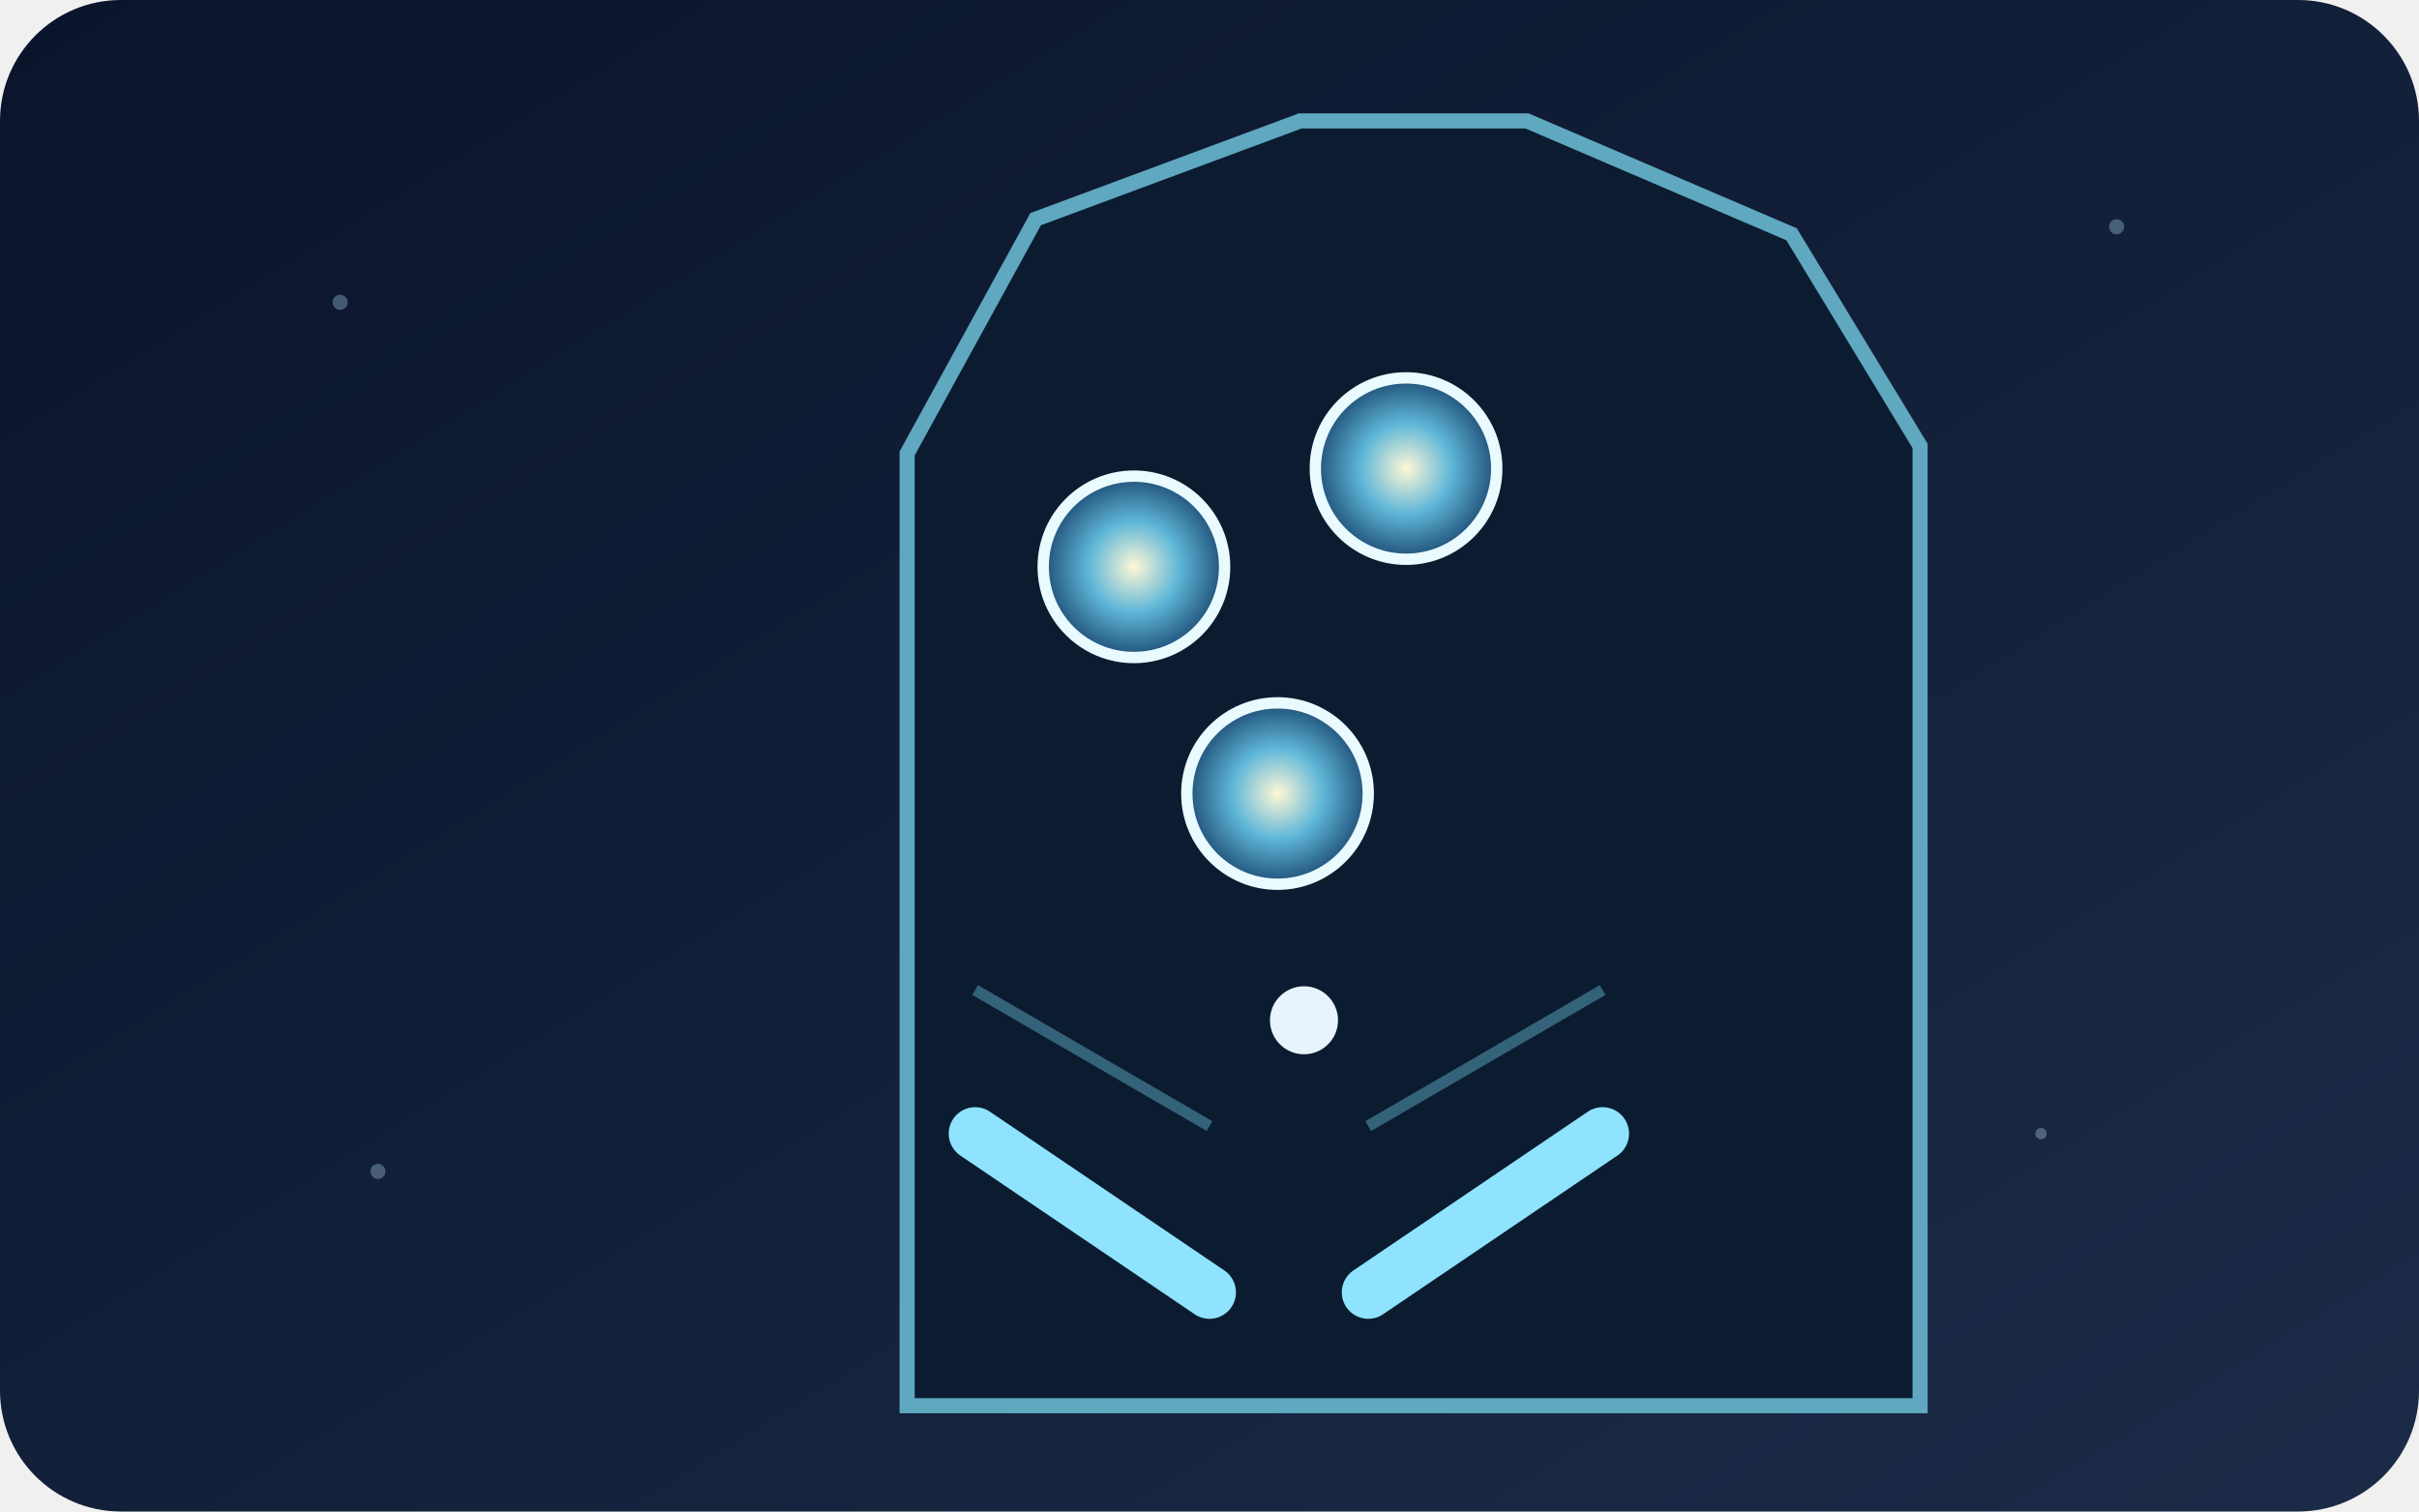
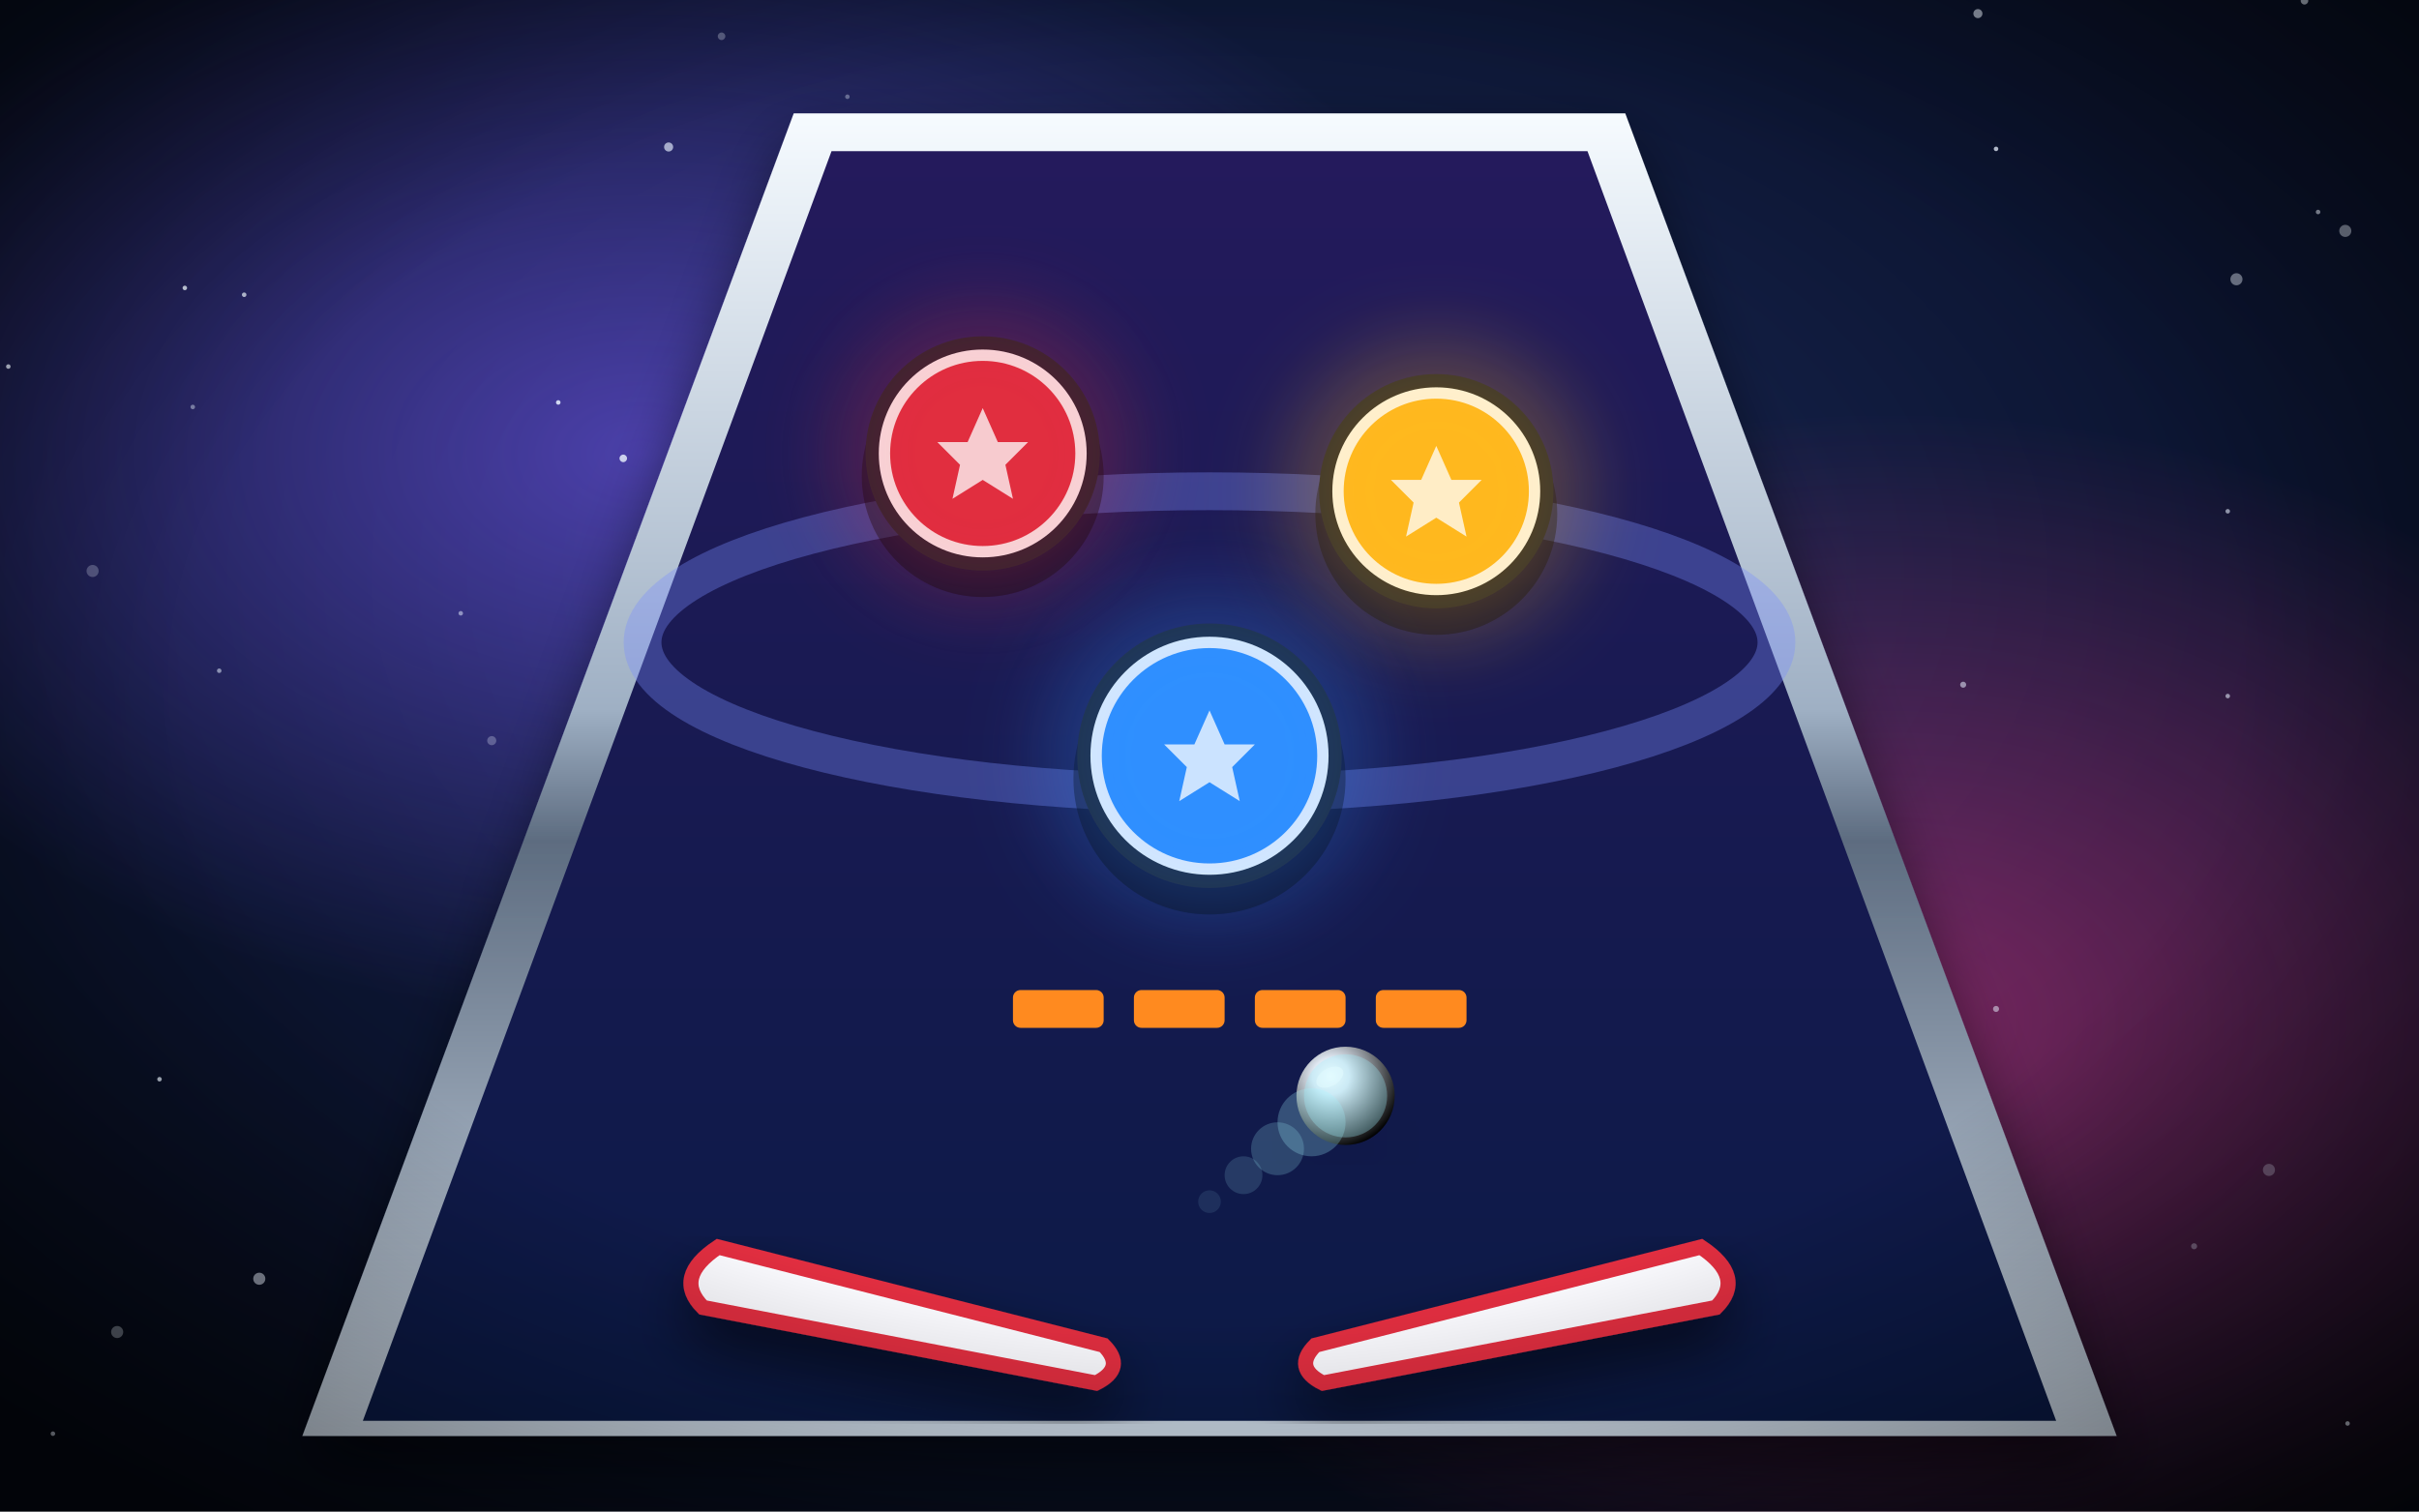
<svg xmlns="http://www.w3.org/2000/svg" viewBox="0 0 640 400">
  <defs>
-     <linearGradient id="space" x2="1" y2="1">
-       <stop stop-color="#0a142b" />
-       <stop offset="1" stop-color="#1b2b47" />
+     <radialGradient id="bg" cx="50%" cy="38%" r="75%">
+       <stop offset="0" stop-color="#1b2a5a" />
+       <stop offset=".55" stop-color="#0c1532" />
+       <stop offset="1" stop-color="#050913" />
+     </radialGradient>
+     <radialGradient id="neb1" cx="50%" cy="50%" r="50%">
+       <stop offset="0" stop-color="#7a5cff" stop-opacity=".55" />
+       <stop offset="1" stop-color="#7a5cff" stop-opacity="0" />
+     </radialGradient>
+     <radialGradient id="neb2" cx="50%" cy="50%" r="50%">
+       <stop offset="0" stop-color="#ff3d9a" stop-opacity=".45" />
+       <stop offset="1" stop-color="#ff3d9a" stop-opacity="0" />
+     </radialGradient>
+     <radialGradient id="floor" cx="50%" cy="50%" r="50%">
+       <stop offset="0" stop-color="#7a5cff" stop-opacity=".55" />
+       <stop offset="1" stop-color="#7a5cff" stop-opacity="0" />
+     </radialGradient>
+     <radialGradient id="vig" cx="50%" cy="45%" r="70%">
+       <stop offset=".6" stop-color="#000" stop-opacity="0" />
+       <stop offset="1" stop-color="#000" stop-opacity=".55" />
+     </radialGradient>
+     <linearGradient id="chrome" x1="0" y1="0" x2="0" y2="1">
+       <stop offset="0" stop-color="#f6fbff" />
+       <stop offset=".45" stop-color="#9fb0c4" />
+       <stop offset=".55" stop-color="#5d6c80" />
+       <stop offset="1" stop-color="#cfdbe8" />
    </linearGradient>
-     <radialGradient id="b">
-       <stop offset="0" stop-color="#fff7d6" />
-       <stop offset=".5" stop-color="#5fb7d8" />
-       <stop offset="1" stop-color="#1f4f78" />
+     <filter id="glow" x="-50%" y="-50%" width="200%" height="200%">
+       <feGaussianBlur stdDeviation="6" result="b" />
+       <feMerge>
+         <feMergeNode in="b" />
+         <feMergeNode in="SourceGraphic" />
+       </feMerge>
+     </filter>
+     <filter id="soft" x="-50%" y="-50%" width="200%" height="200%">
+       <feGaussianBlur stdDeviation="10" />
+     </filter>
+     <filter id="shadow" x="-30%" y="-30%" width="160%" height="160%">
+       <feDropShadow dx="0" dy="8" stdDeviation="8" flood-color="#000" flood-opacity=".55" />
+     </filter>
+   </defs>
+   <rect width="640" height="400" fill="url(#bg)" />
+   <ellipse cx="170" cy="120" rx="230" ry="150" fill="url(#neb1)" />
+   <ellipse cx="500" cy="270" rx="230" ry="160" fill="url(#neb2)" />
+   <circle cx="613.3" cy="56.1" r="0.6" fill="#e8f1ff" opacity="0.65" />
+   <circle cx="286.2" cy="280.8" r="1" fill="#e8f1ff" opacity="0.77" />
+   <circle cx="51.0" cy="107.7" r="0.6" fill="#e8f1ff" opacity="0.46" />
+   <circle cx="384.7" cy="372.8" r="1.2" fill="#e8f1ff" opacity="0.71" />
+   <circle cx="31.0" cy="352.5" r="1.6" fill="#e8f1ff" opacity="0.42" />
+   <circle cx="269.8" cy="72.2" r="0.6" fill="#e8f1ff" opacity="0.63" />
+   <circle cx="600.3" cy="309.6" r="1.6" fill="#e8f1ff" opacity="0.29" />
+   <circle cx="208.9" cy="133.9" r="0.8" fill="#e8f1ff" opacity="0.87" />
+   <circle cx="200.0" cy="312.4" r="1.6" fill="#e8f1ff" opacity="0.34" />
+   <circle cx="528.1" cy="267.0" r="0.8" fill="#e8f1ff" opacity="0.53" />
+   <circle cx="219.1" cy="360.5" r="1.2" fill="#e8f1ff" opacity="0.85" />
+   <circle cx="324.0" cy="206.9" r="1.2" fill="#e8f1ff" opacity="0.51" />
+   <circle cx="591.7" cy="73.9" r="1.6" fill="#e8f1ff" opacity="0.49" />
+   <circle cx="372.9" cy="118.9" r="1.6" fill="#e8f1ff" opacity="0.61" />
+   <circle cx="337.4" cy="303.0" r="1.6" fill="#e8f1ff" opacity="0.53" />
+   <circle cx="58.0" cy="177.5" r="0.6" fill="#e8f1ff" opacity="0.53" />
+   <circle cx="257.8" cy="371.8" r="0.8" fill="#e8f1ff" opacity="0.58" />
+   <circle cx="256.4" cy="38.6" r="0.8" fill="#e8f1ff" opacity="0.36" />
+   <circle cx="349.8" cy="139.7" r="1" fill="#e8f1ff" opacity="0.84" />
+   <circle cx="402.9" cy="177.4" r="0.6" fill="#e8f1ff" opacity="0.60" />
+   <circle cx="509.4" cy="258.8" r="0.8" fill="#e8f1ff" opacity="0.68" />
+   <circle cx="64.6" cy="78.0" r="0.6" fill="#e8f1ff" opacity="0.79" />
+   <circle cx="589.4" cy="184.2" r="0.6" fill="#e8f1ff" opacity="0.57" />
+   <circle cx="335.3" cy="233.8" r="1.2" fill="#e8f1ff" opacity="0.56" />
+   <circle cx="42.2" cy="285.6" r="0.6" fill="#e8f1ff" opacity="0.78" />
+   <circle cx="389.4" cy="377.1" r="0.6" fill="#e8f1ff" opacity="0.37" />
+   <circle cx="224.2" cy="25.6" r="0.6" fill="#e8f1ff" opacity="0.36" />
+   <circle cx="442.9" cy="173.8" r="1" fill="#e8f1ff" opacity="0.37" />
+   <circle cx="48.9" cy="76.2" r="0.6" fill="#e8f1ff" opacity="0.90" />
+   <circle cx="342.0" cy="194.7" r="0.6" fill="#e8f1ff" opacity="0.37" />
+   <circle cx="176.9" cy="38.9" r="1.2" fill="#e8f1ff" opacity="0.65" />
+   <circle cx="257.8" cy="47.0" r="1.6" fill="#e8f1ff" opacity="0.79" />
+   <circle cx="24.5" cy="151.1" r="1.6" fill="#e8f1ff" opacity="0.27" />
+   <circle cx="130.1" cy="196.0" r="1.2" fill="#e8f1ff" opacity="0.28" />
+   <circle cx="440.8" cy="167.8" r="1" fill="#e8f1ff" opacity="0.41" />
+   <circle cx="147.7" cy="106.5" r="0.6" fill="#e8f1ff" opacity="0.86" />
+   <circle cx="362.3" cy="71.3" r="1" fill="#e8f1ff" opacity="0.29" />
+   <circle cx="319.2" cy="241.5" r="0.6" fill="#e8f1ff" opacity="0.80" />
+   <circle cx="448.3" cy="110.8" r="0.6" fill="#e8f1ff" opacity="0.39" />
+   <circle cx="519.4" cy="181.2" r="0.8" fill="#e8f1ff" opacity="0.54" />
+   <circle cx="275.1" cy="142.1" r="1" fill="#e8f1ff" opacity="0.81" />
+   <circle cx="523.3" cy="3.6" r="1.2" fill="#e8f1ff" opacity="0.65" />
+   <circle cx="68.6" cy="338.4" r="1.6" fill="#e8f1ff" opacity="0.61" />
+   <circle cx="231.7" cy="339.4" r="1.6" fill="#e8f1ff" opacity="0.42" />
+   <circle cx="165.9" cy="210.2" r="1" fill="#e8f1ff" opacity="0.80" />
+   <circle cx="326.3" cy="278.7" r="0.8" fill="#e8f1ff" opacity="0.88" />
+   <circle cx="121.9" cy="162.3" r="0.6" fill="#e8f1ff" opacity="0.50" />
+   <circle cx="419.7" cy="78.0" r="0.8" fill="#e8f1ff" opacity="0.31" />
+   <circle cx="589.4" cy="135.3" r="0.6" fill="#e8f1ff" opacity="0.59" />
+   <circle cx="620.5" cy="61.1" r="1.6" fill="#e8f1ff" opacity="0.49" />
+   <circle cx="609.7" cy="0.2" r="1" fill="#e8f1ff" opacity="0.75" />
+   <circle cx="14.0" cy="379.4" r="0.6" fill="#e8f1ff" opacity="0.77" />
+   <circle cx="528.1" cy="39.4" r="0.6" fill="#e8f1ff" opacity="0.85" />
+   <circle cx="164.9" cy="121.3" r="1" fill="#e8f1ff" opacity="0.84" />
+   <circle cx="263.7" cy="249.0" r="1.6" fill="#e8f1ff" opacity="0.47" />
+   <circle cx="621.1" cy="376.7" r="0.6" fill="#e8f1ff" opacity="0.84" />
+   <circle cx="512.5" cy="260.9" r="1" fill="#e8f1ff" opacity="0.69" />
+   <circle cx="2.2" cy="97.0" r="0.6" fill="#e8f1ff" opacity="0.85" />
+   <circle cx="190.9" cy="9.6" r="1" fill="#e8f1ff" opacity="0.32" />
+   <circle cx="580.5" cy="329.8" r="0.8" fill="#e8f1ff" opacity="0.35" />
+   <defs>
+     <linearGradient id="pf" x1="0" y1="0" x2="0" y2="1">
+       <stop offset="0" stop-color="#241a5c" />
+       <stop offset="1" stop-color="#0b1a46" />
+     </linearGradient>
+   </defs>
+   <polygon points="210,30 430,30 560,380 80,380" fill="url(#chrome)" filter="url(#shadow)" />
+   <polygon points="220,40 420,40 544,376 96,376" fill="url(#pf)" />
+   <ellipse cx="320" cy="170" rx="150" ry="40" fill="none" stroke="#7a8cff" stroke-opacity=".35" stroke-width="10" />
+   <circle cx="260" cy="126" r="32" fill="#000" opacity=".4" />
+   <circle cx="260" cy="120" r="31" fill="#1b1f2c" />
+   <circle cx="260" cy="120" r="26" fill="#e12d3f" stroke="#fff" stroke-width="3" />
+   <polygon points="260,108 264,117 272,117 266,123 268,132 260,127 252,132 254,123 248,117 256,117" fill="#fff" />
+   <circle cx="260" cy="120" r="40" fill="#e12d3f" opacity=".25" filter="url(#soft)" />
+   <circle cx="380" cy="136" r="32" fill="#000" opacity=".4" />
+   <circle cx="380" cy="130" r="31" fill="#1b1f2c" />
+   <circle cx="380" cy="130" r="26" fill="#ffb81f" stroke="#fff" stroke-width="3" />
+   <polygon points="380,118 384,127 392,127 386,133 388,142 380,137 372,142 374,133 368,127 376,127" fill="#fff" />
+   <circle cx="380" cy="130" r="40" fill="#ffb81f" opacity=".25" filter="url(#soft)" />
+   <circle cx="320" cy="206" r="36" fill="#000" opacity=".4" />
+   <circle cx="320" cy="200" r="35" fill="#1b1f2c" />
+   <circle cx="320" cy="200" r="30" fill="#2f8fff" stroke="#fff" stroke-width="3" />
+   <polygon points="320,188 324,197 332,197 326,203 328,212 320,207 312,212 314,203 308,197 316,197" fill="#fff" />
+   <circle cx="320" cy="200" r="44" fill="#2f8fff" opacity=".25" filter="url(#soft)" />
+   <rect x="268" y="262" width="24" height="10" rx="2" fill="#ff8a1f" />
+   <rect x="300" y="262" width="24" height="10" rx="2" fill="#ff8a1f" />
+   <rect x="332" y="262" width="24" height="10" rx="2" fill="#ff8a1f" />
+   <rect x="364" y="262" width="24" height="10" rx="2" fill="#ff8a1f" />
+   <g filter="url(#shadow)">
+     <path d="M190,330 L292,356 Q298,362 290,366 L186,346 Q178,338 190,330Z" fill="#fbfbff" stroke="#e12d3f" stroke-width="4" />
+     <path d="M450,330 L348,356 Q342,362 350,366 L454,346 Q462,338 450,330Z" fill="#fbfbff" stroke="#e12d3f" stroke-width="4" />
+   </g>
+   <defs>
+     <radialGradient id="pb" cx="35%" cy="30%" r="75%">
+       <stop offset="0" stop-color="#ffffff" />
+       <stop offset=".25" stop-color="#dfe7f1" />
+       <stop offset="1" stop-color="#000" />
    </radialGradient>
  </defs>
-   <rect width="640" height="400" rx="32" fill="url(#space)" />
-   <g fill="#add5ed" opacity=".35">
-     <circle cx="90" cy="80" r="2" />
-     <circle cx="560" cy="60" r="2" />
-     <circle cx="540" cy="300" r="1.5" />
-     <circle cx="100" cy="310" r="2" />
-   </g>
-   <path d="M240 372V120l34-62 70-26h60l70 30 34 56v254z" fill="#0b1c30" stroke="#5fa8c0" stroke-width="4" />
-   <circle cx="300" cy="150" r="24" fill="url(#b)" stroke="#e9fbff" stroke-width="3" />
-   <circle cx="372" cy="124" r="24" fill="url(#b)" stroke="#e9fbff" stroke-width="3" />
-   <circle cx="338" cy="210" r="24" fill="url(#b)" stroke="#e9fbff" stroke-width="3" />
-   <path d="M258 300l62 42" stroke="#8fe3ff" stroke-width="14" stroke-linecap="round" />
-   <path d="M424 300l-62 42" stroke="#8fe3ff" stroke-width="14" stroke-linecap="round" />
-   <path d="M258 262l62 36M424 262l-62 36" stroke="#5fa8c0" stroke-opacity=".5" stroke-width="3" />
-   <circle cx="345" cy="270" r="9" fill="#e8f4fb" />
-   <text x="320" y="392" fill="#ffe082" font-family="system-ui" font-weight="900" font-size="0"> </text>
+   <ellipse cx="356" cy="302.35" rx="11.7" ry="2.86" fill="#000" opacity=".35" filter="url(#soft)" />
+   <circle cx="356" cy="290" r="13" fill="url(#pb)" />
+   <ellipse cx="351.84" cy="285.06" rx="3.9" ry="2.34" fill="#fff" opacity=".55" transform="rotate(-30 351.84 285.06)" />
+   <circle cx="356" cy="290" r="11" fill="#9ff3ff" opacity="0.30" />
+   <circle cx="347" cy="297" r="9" fill="#9ff3ff" opacity="0.25" />
+   <circle cx="338" cy="304" r="7" fill="#9ff3ff" opacity="0.20" />
+   <circle cx="329" cy="311" r="5" fill="#9ff3ff" opacity="0.15" />
+   <circle cx="320" cy="318" r="3" fill="#9ff3ff" opacity="0.10" />
+   <rect width="640" height="400" fill="url(#vig)" />
</svg>
